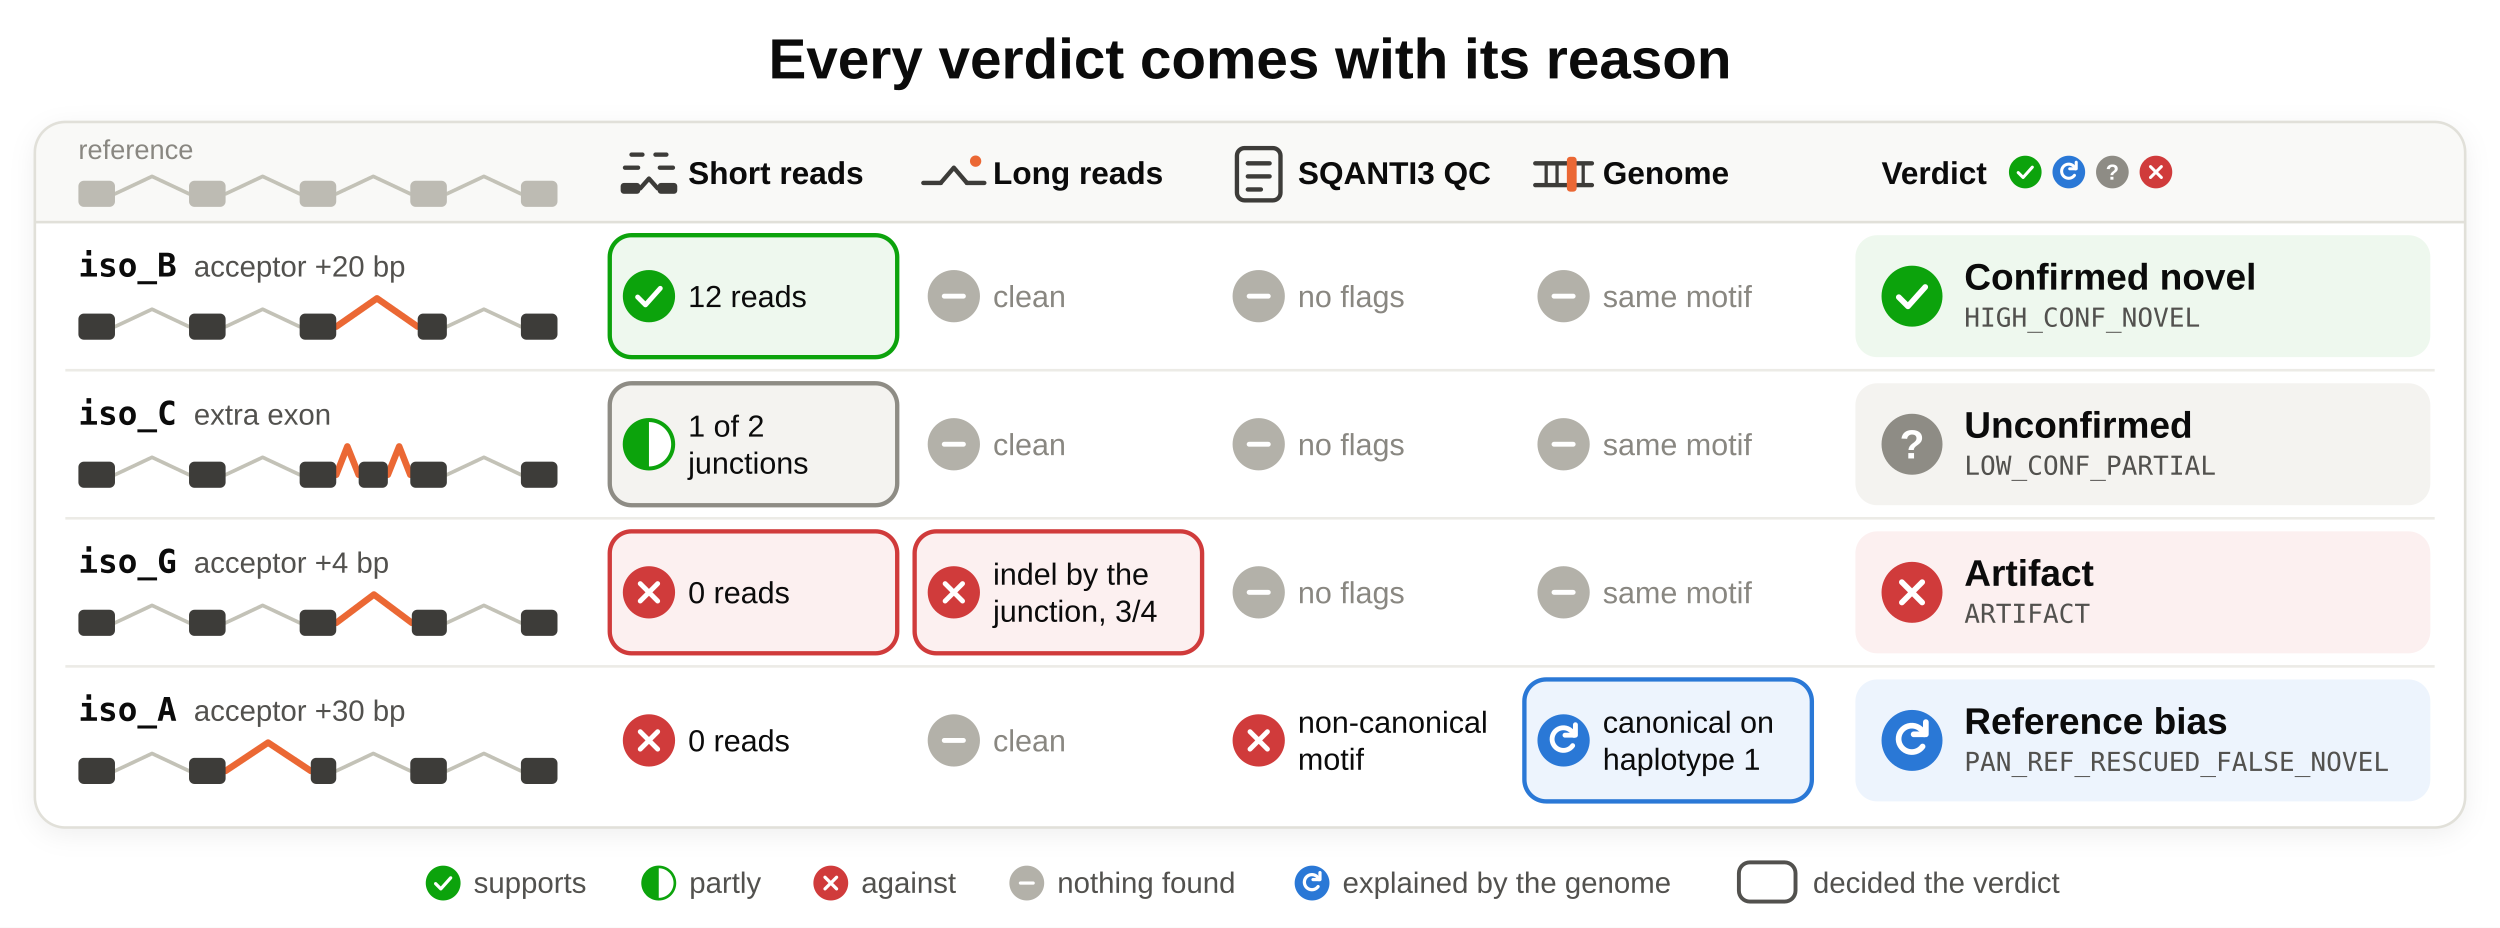
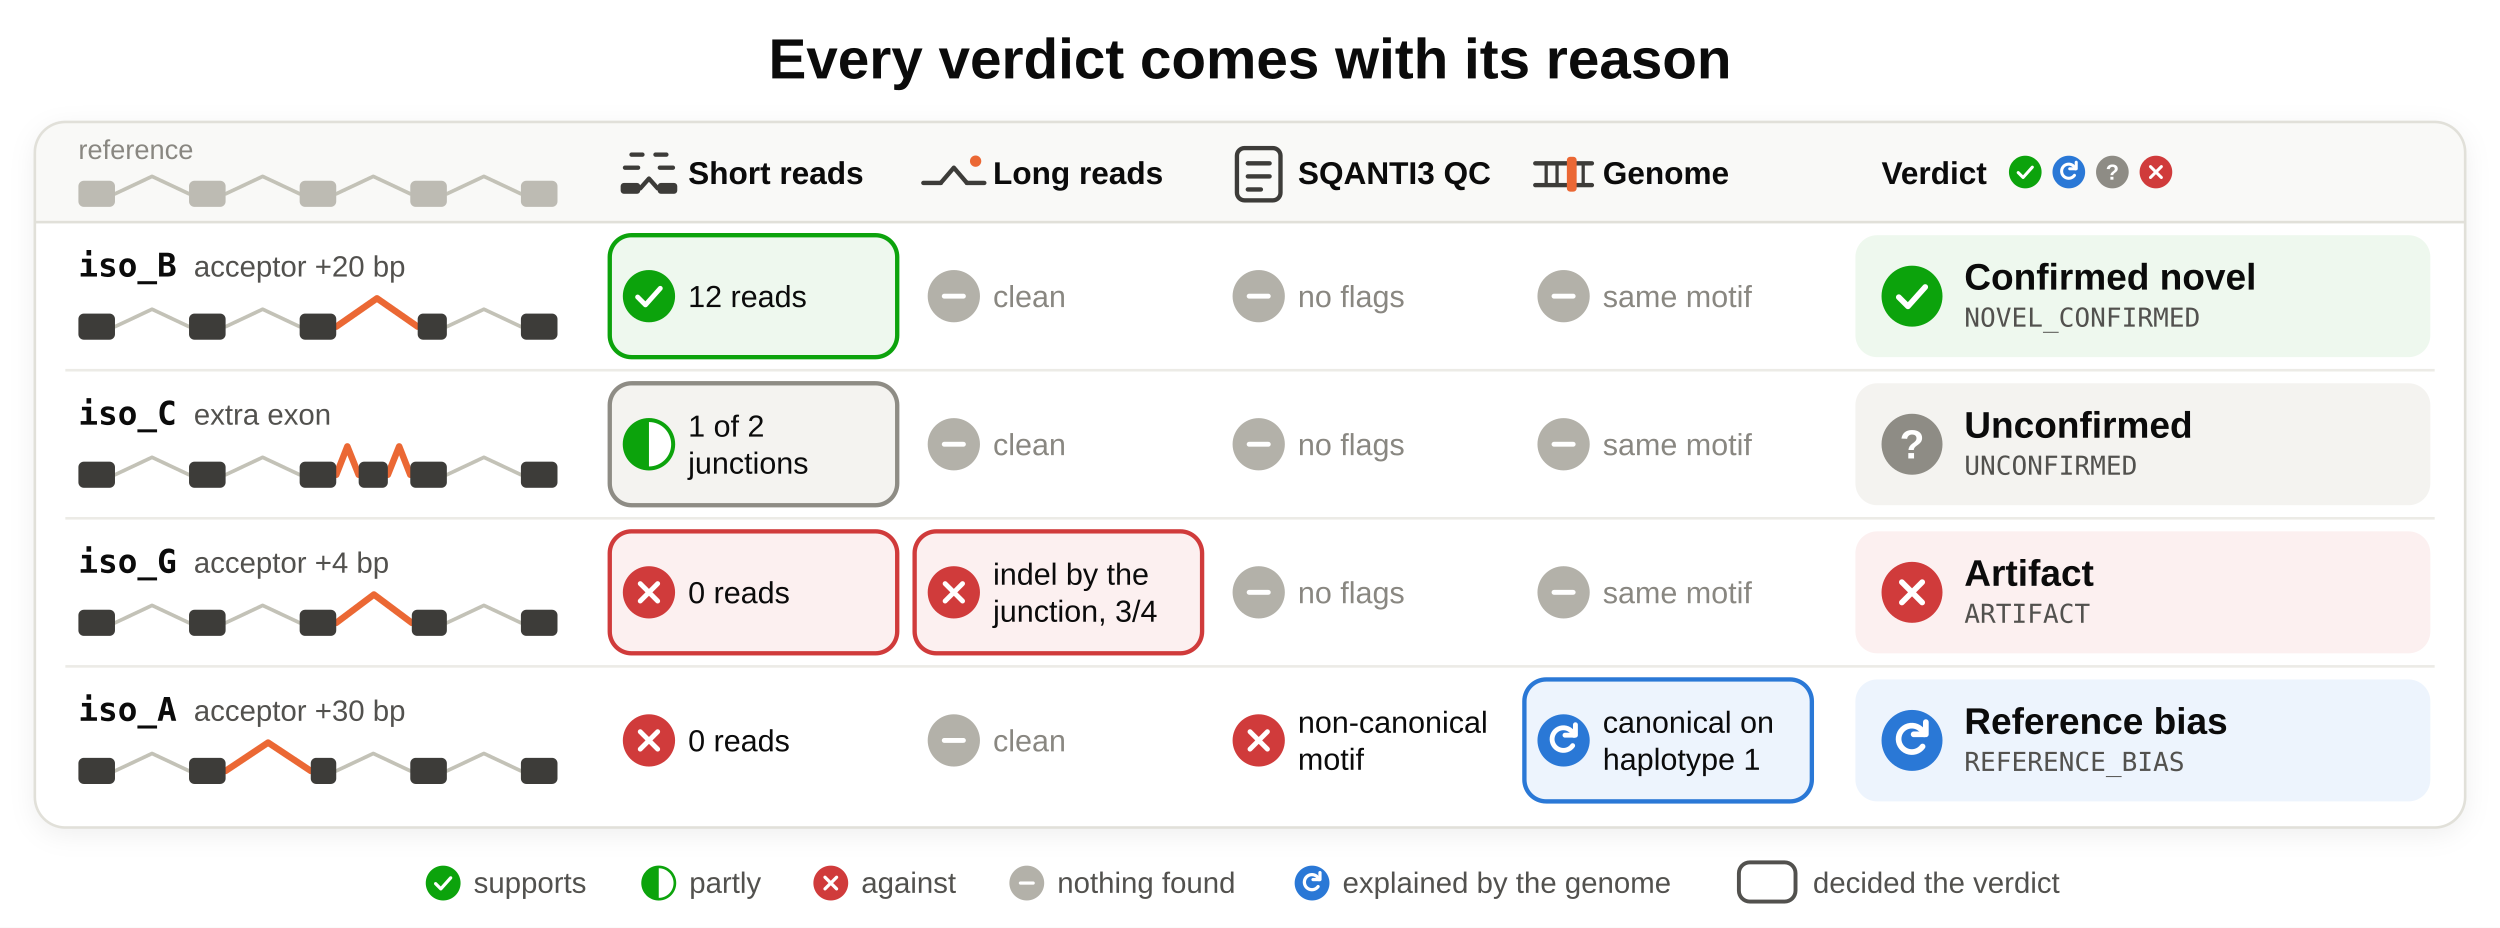
<svg xmlns="http://www.w3.org/2000/svg" width="1148" height="426" viewBox="0 0 1148 426">
  <defs>
    <filter id="sh" x="-5%" y="-5%" width="110%" height="110%">
      <feDropShadow dx="0" dy="3" stdDeviation="6" flood-color="#0b0b0b" flood-opacity="0.07" />
    </filter>
  </defs>
  <rect width="1148" height="426" fill="#ffffff" />
  <text x="574.0" y="36.0" font-family="Arial, 'Liberation Sans', 'Helvetica Neue', sans-serif" font-size="26" font-weight="bold" fill="#0b0b0b" text-anchor="middle">Every verdict comes with its reason</text>
  <rect x="16" y="56" width="1116" height="324" rx="14" fill="#ffffff" filter="url(#sh)" />
  <path d="M16,70 a14,14 0 0 1 14,-14 h1088 a14,14 0 0 1 14,14 v32 h-1116 Z" fill="#f9f9f7" />
  <line x1="16" y1="102" x2="1132" y2="102" stroke="#e1e0d9" stroke-width="1.2" />
  <rect x="16" y="56" width="1116" height="324" rx="14" fill="none" stroke="#e1e0d9" stroke-width="1.2" />
  <text x="36.0" y="73.0" font-family="Arial, 'Liberation Sans', 'Helvetica Neue', sans-serif" font-size="12.5" font-weight="normal" fill="#898781" text-anchor="start">reference</text>
  <polyline points="52.8,89 69.8,81 86.8,89" fill="none" stroke="#c3c2b7" stroke-width="1.7" stroke-linejoin="round" stroke-linecap="round" />
  <polyline points="103.6,89 120.6,81 137.6,89" fill="none" stroke="#c3c2b7" stroke-width="1.7" stroke-linejoin="round" stroke-linecap="round" />
  <polyline points="154.4,89 171.4,81 188.4,89" fill="none" stroke="#c3c2b7" stroke-width="1.7" stroke-linejoin="round" stroke-linecap="round" />
  <polyline points="205.2,89 222.2,81 239.2,89" fill="none" stroke="#c3c2b7" stroke-width="1.7" stroke-linejoin="round" stroke-linecap="round" />
  <rect x="36.0" y="83.0" width="16.8" height="12" rx="2.5" fill="#bdbbb3" />
  <rect x="86.8" y="83.0" width="16.8" height="12" rx="2.5" fill="#bdbbb3" />
  <rect x="137.6" y="83.0" width="16.8" height="12" rx="2.5" fill="#bdbbb3" />
  <rect x="188.4" y="83.0" width="16.8" height="12" rx="2.5" fill="#bdbbb3" />
  <rect x="239.2" y="83.0" width="16.8" height="12" rx="2.5" fill="#bdbbb3" />
  <rect x="285" y="84.0" width="9" height="5" rx="1.5" fill="#3d3c39" />
  <rect x="302" y="84.0" width="9" height="5" rx="1.5" fill="#3d3c39" />
  <path d="M294,86.5 L298,82.0 L302,86.5" stroke="#3d3c39" stroke-width="2" fill="none" stroke-linecap="round" stroke-linejoin="round" />
  <path d="M287,77.0 h6 M303,77.0 h6 M290,71.0 h5 M301,71.0 h5" stroke="#3d3c39" stroke-width="2" fill="none" stroke-linecap="round" stroke-linejoin="round" />
  <text x="316.0" y="84.5" font-family="Arial, 'Liberation Sans', 'Helvetica Neue', sans-serif" font-size="14.5" font-weight="bold" fill="#0b0b0b" text-anchor="start">Short reads</text>
  <path d="M424,84.0 h8 M444,84.0 h8" stroke="#3d3c39" stroke-width="2" fill="none" stroke-linecap="round" stroke-linejoin="round" />
  <path d="M432,84.0 L438,77.0 L444,84.0" stroke="#3d3c39" stroke-width="2" fill="none" stroke-linecap="round" stroke-linejoin="round" />
  <circle cx="448" cy="74.0" r="2.6" fill="#eb6834" />
  <text x="456.0" y="84.5" font-family="Arial, 'Liberation Sans', 'Helvetica Neue', sans-serif" font-size="14.5" font-weight="bold" fill="#0b0b0b" text-anchor="start">Long reads</text>
  <rect x="568" y="68.0" width="20" height="24" rx="3.5" stroke="#3d3c39" stroke-width="2" fill="none" stroke-linecap="round" stroke-linejoin="round" />
  <path d="M573,75.0 h10 M573,81.0 h10 M573,87.0 h6" stroke="#3d3c39" stroke-width="2" fill="none" stroke-linecap="round" stroke-linejoin="round" />
  <text x="596.0" y="84.5" font-family="Arial, 'Liberation Sans', 'Helvetica Neue', sans-serif" font-size="14.5" font-weight="bold" fill="#0b0b0b" text-anchor="start">SQANTI3 QC</text>
  <path d="M705,75.0 h26 M705,85.0 h26" stroke="#3d3c39" stroke-width="2" fill="none" stroke-linecap="round" stroke-linejoin="round" />
  <path d="M710,75.0 v10 M715,75.0 v10 M727,75.0 v10" stroke="#3d3c39" stroke-width="1.5" />
  <rect x="719.5" y="72.0" width="4.5" height="16" rx="1.5" fill="#eb6834" />
  <text x="736.0" y="84.5" font-family="Arial, 'Liberation Sans', 'Helvetica Neue', sans-serif" font-size="14.5" font-weight="bold" fill="#0b0b0b" text-anchor="start">Genome</text>
  <text x="864.0" y="84.5" font-family="Arial, 'Liberation Sans', 'Helvetica Neue', sans-serif" font-size="14.5" font-weight="bold" fill="#0b0b0b" text-anchor="start">Verdict</text>
  <circle cx="930.0" cy="79.0" r="7.5" fill="#0ca30c" />
  <path d="M926.75,79.25 l2.25,2.25 l4.25,-4.75" stroke="#ffffff" stroke-width="1.40" fill="none" stroke-linecap="round" stroke-linejoin="round" />
  <circle cx="950.0" cy="79.0" r="7.5" fill="#2a78d6" />
  <path d="M953.00,77.50 a3.25,3.25 0 1 0 -0.40,3.00" stroke="#ffffff" stroke-width="1.40" fill="none" stroke-linecap="round" stroke-linejoin="round" />
  <path d="M953.40,74.50 v3.00 h-3.00" stroke="#ffffff" stroke-width="1.40" fill="none" stroke-linecap="round" stroke-linejoin="round" />
  <circle cx="970.0" cy="79.0" r="7.5" fill="#8e8c85" />
  <text x="970.0" y="82.50" font-family="Arial, 'Liberation Sans', 'Helvetica Neue', sans-serif" font-size="10.0" font-weight="bold" fill="#ffffff" text-anchor="middle">?</text>
  <circle cx="990.0" cy="79.0" r="7.5" fill="#d03b3b" />
  <path d="M987.50,76.50 l5.00,5.00 M992.50,76.50 l-5.00,5.00" stroke="#ffffff" stroke-width="1.40" fill="none" stroke-linecap="round" stroke-linejoin="round" />
  <text x="36.0" y="127.0" font-family="'DejaVu Sans Mono', 'Liberation Mono', Menlo, Consolas, monospace" font-size="15" font-weight="bold" fill="#0b0b0b" text-anchor="start">iso_B</text>
  <text x="89.0" y="127.0" font-family="Arial, 'Liberation Sans', 'Helvetica Neue', sans-serif" font-size="13.5" font-weight="normal" fill="#52514e" text-anchor="start">acceptor +20 bp</text>
  <polyline points="52.8,150 69.8,142 86.8,150" fill="none" stroke="#c3c2b7" stroke-width="1.7" stroke-linejoin="round" stroke-linecap="round" />
  <polyline points="103.6,150 120.6,142 137.6,150" fill="none" stroke="#c3c2b7" stroke-width="1.7" stroke-linejoin="round" stroke-linecap="round" />
  <polyline points="154.4,150 173.1,137 191.8,150" fill="none" stroke="#eb6834" stroke-width="3" stroke-linejoin="round" stroke-linecap="round" />
  <polyline points="205.2,150 222.2,142 239.2,150" fill="none" stroke="#c3c2b7" stroke-width="1.7" stroke-linejoin="round" stroke-linecap="round" />
  <rect x="36.0" y="144.0" width="16.8" height="12" rx="2.5" fill="#3d3c39" />
  <rect x="86.8" y="144.0" width="16.8" height="12" rx="2.5" fill="#3d3c39" />
  <rect x="137.6" y="144.0" width="16.8" height="12" rx="2.5" fill="#3d3c39" />
  <rect x="191.8" y="144.0" width="13.4" height="12" rx="2.5" fill="#3d3c39" />
  <rect x="239.2" y="144.0" width="16.8" height="12" rx="2.5" fill="#3d3c39" />
  <rect x="280" y="108" width="132" height="56" rx="10" fill="#eef8ee" stroke="#0ca30c" stroke-width="2" />
  <circle cx="298" cy="136.0" r="12" fill="#0ca30c" />
  <path d="M292.80,136.40 l3.60,3.60 l6.80,-7.60" stroke="#ffffff" stroke-width="2.24" fill="none" stroke-linecap="round" stroke-linejoin="round" />
  <text x="316.0" y="141.0" font-family="Arial, 'Liberation Sans', 'Helvetica Neue', sans-serif" font-size="14" font-weight="normal" fill="#0b0b0b" text-anchor="start">12 reads</text>
  <circle cx="438" cy="136.0" r="12" fill="#b3b1a9" />
  <path d="M433.60,136.0 h8.80" stroke="#ffffff" stroke-width="2.24" fill="none" stroke-linecap="round" stroke-linejoin="round" />
  <text x="456.0" y="141.0" font-family="Arial, 'Liberation Sans', 'Helvetica Neue', sans-serif" font-size="14" font-weight="normal" fill="#898781" text-anchor="start">clean</text>
  <circle cx="578" cy="136.0" r="12" fill="#b3b1a9" />
  <path d="M573.60,136.0 h8.80" stroke="#ffffff" stroke-width="2.24" fill="none" stroke-linecap="round" stroke-linejoin="round" />
  <text x="596.0" y="141.0" font-family="Arial, 'Liberation Sans', 'Helvetica Neue', sans-serif" font-size="14" font-weight="normal" fill="#898781" text-anchor="start">no flags</text>
  <circle cx="718" cy="136.0" r="12" fill="#b3b1a9" />
  <path d="M713.60,136.0 h8.80" stroke="#ffffff" stroke-width="2.24" fill="none" stroke-linecap="round" stroke-linejoin="round" />
  <text x="736.0" y="141.0" font-family="Arial, 'Liberation Sans', 'Helvetica Neue', sans-serif" font-size="14" font-weight="normal" fill="#898781" text-anchor="start">same motif</text>
  <rect x="852" y="108" width="264" height="56" rx="10" fill="#eef8ee" />
  <circle cx="878" cy="136.0" r="14" fill="#0ca30c" />
  <path d="M871.93,136.47 l4.20,4.20 l7.93,-8.87" stroke="#ffffff" stroke-width="2.61" fill="none" stroke-linecap="round" stroke-linejoin="round" />
  <text x="902.0" y="133.0" font-family="Arial, 'Liberation Sans', 'Helvetica Neue', sans-serif" font-size="17" font-weight="bold" fill="#0b0b0b" text-anchor="start">Confirmed novel</text>
-   <text x="902.0" y="150.0" font-family="'DejaVu Sans Mono', 'Liberation Mono', Menlo, Consolas, monospace" font-size="12" font-weight="normal" fill="#52514e" text-anchor="start">HIGH_CONF_NOVEL</text>
+   <text x="902.0" y="150.0" font-family="'DejaVu Sans Mono', 'Liberation Mono', Menlo, Consolas, monospace" font-size="12" font-weight="normal" fill="#52514e" text-anchor="start">NOVEL_CONFIRMED</text>
  <line x1="30" y1="170" x2="1118" y2="170" stroke="#ecebe6" stroke-width="1.2" />
  <text x="36.0" y="195.0" font-family="'DejaVu Sans Mono', 'Liberation Mono', Menlo, Consolas, monospace" font-size="15" font-weight="bold" fill="#0b0b0b" text-anchor="start">iso_C</text>
  <text x="89.0" y="195.0" font-family="Arial, 'Liberation Sans', 'Helvetica Neue', sans-serif" font-size="13.5" font-weight="normal" fill="#52514e" text-anchor="start">extra exon</text>
  <polyline points="52.8,218 69.8,210 86.8,218" fill="none" stroke="#c3c2b7" stroke-width="1.7" stroke-linejoin="round" stroke-linecap="round" />
  <polyline points="103.6,218 120.6,210 137.6,218" fill="none" stroke="#c3c2b7" stroke-width="1.7" stroke-linejoin="round" stroke-linecap="round" />
  <polyline points="154.4,218 159.5,205 164.7,218" fill="none" stroke="#eb6834" stroke-width="3" stroke-linejoin="round" stroke-linecap="round" />
  <polyline points="178.1,218 183.3,205 188.4,218" fill="none" stroke="#eb6834" stroke-width="3" stroke-linejoin="round" stroke-linecap="round" />
  <polyline points="205.2,218 222.2,210 239.2,218" fill="none" stroke="#c3c2b7" stroke-width="1.7" stroke-linejoin="round" stroke-linecap="round" />
  <rect x="36.0" y="212.0" width="16.8" height="12" rx="2.5" fill="#3d3c39" />
  <rect x="86.8" y="212.0" width="16.8" height="12" rx="2.5" fill="#3d3c39" />
  <rect x="137.6" y="212.0" width="16.8" height="12" rx="2.5" fill="#3d3c39" />
  <rect x="164.7" y="212.0" width="13.4" height="12" rx="2.5" fill="#3d3c39" />
  <rect x="188.4" y="212.0" width="16.8" height="12" rx="2.5" fill="#3d3c39" />
  <rect x="239.2" y="212.0" width="16.8" height="12" rx="2.5" fill="#3d3c39" />
  <rect x="280" y="176" width="132" height="56" rx="10" fill="#f4f3f0" stroke="#8e8c85" stroke-width="2" />
  <circle cx="298" cy="204.0" r="11.12" fill="#ffffff" stroke="#0ca30c" stroke-width="1.84" />
  <path d="M298,192.88 A11.12,11.12 0 0 0 298,215.12 Z" fill="#0ca30c" />
  <text x="316.0" y="200.5" font-family="Arial, 'Liberation Sans', 'Helvetica Neue', sans-serif" font-size="14" font-weight="normal" fill="#0b0b0b" text-anchor="start">1 of 2</text>
  <text x="316.0" y="217.5" font-family="Arial, 'Liberation Sans', 'Helvetica Neue', sans-serif" font-size="14" font-weight="normal" fill="#0b0b0b" text-anchor="start">junctions</text>
  <circle cx="438" cy="204.0" r="12" fill="#b3b1a9" />
  <path d="M433.60,204.0 h8.80" stroke="#ffffff" stroke-width="2.24" fill="none" stroke-linecap="round" stroke-linejoin="round" />
  <text x="456.0" y="209.0" font-family="Arial, 'Liberation Sans', 'Helvetica Neue', sans-serif" font-size="14" font-weight="normal" fill="#898781" text-anchor="start">clean</text>
  <circle cx="578" cy="204.0" r="12" fill="#b3b1a9" />
  <path d="M573.60,204.0 h8.80" stroke="#ffffff" stroke-width="2.24" fill="none" stroke-linecap="round" stroke-linejoin="round" />
  <text x="596.0" y="209.0" font-family="Arial, 'Liberation Sans', 'Helvetica Neue', sans-serif" font-size="14" font-weight="normal" fill="#898781" text-anchor="start">no flags</text>
  <circle cx="718" cy="204.0" r="12" fill="#b3b1a9" />
  <path d="M713.60,204.0 h8.80" stroke="#ffffff" stroke-width="2.24" fill="none" stroke-linecap="round" stroke-linejoin="round" />
  <text x="736.0" y="209.0" font-family="Arial, 'Liberation Sans', 'Helvetica Neue', sans-serif" font-size="14" font-weight="normal" fill="#898781" text-anchor="start">same motif</text>
  <rect x="852" y="176" width="264" height="56" rx="10" fill="#f4f3f0" />
  <circle cx="878" cy="204.0" r="14" fill="#8e8c85" />
  <text x="878" y="210.53" font-family="Arial, 'Liberation Sans', 'Helvetica Neue', sans-serif" font-size="18.7" font-weight="bold" fill="#ffffff" text-anchor="middle">?</text>
  <text x="902.0" y="201.0" font-family="Arial, 'Liberation Sans', 'Helvetica Neue', sans-serif" font-size="17" font-weight="bold" fill="#0b0b0b" text-anchor="start">Unconfirmed</text>
-   <text x="902.0" y="218.0" font-family="'DejaVu Sans Mono', 'Liberation Mono', Menlo, Consolas, monospace" font-size="12" font-weight="normal" fill="#52514e" text-anchor="start">LOW_CONF_PARTIAL</text>
+   <text x="902.0" y="218.0" font-family="'DejaVu Sans Mono', 'Liberation Mono', Menlo, Consolas, monospace" font-size="12" font-weight="normal" fill="#52514e" text-anchor="start">UNCONFIRMED</text>
  <line x1="30" y1="238" x2="1118" y2="238" stroke="#ecebe6" stroke-width="1.2" />
  <text x="36.0" y="263.0" font-family="'DejaVu Sans Mono', 'Liberation Mono', Menlo, Consolas, monospace" font-size="15" font-weight="bold" fill="#0b0b0b" text-anchor="start">iso_G</text>
  <text x="89.0" y="263.0" font-family="Arial, 'Liberation Sans', 'Helvetica Neue', sans-serif" font-size="13.5" font-weight="normal" fill="#52514e" text-anchor="start">acceptor +4 bp</text>
  <polyline points="52.8,286 69.8,278 86.8,286" fill="none" stroke="#c3c2b7" stroke-width="1.7" stroke-linejoin="round" stroke-linecap="round" />
  <polyline points="103.6,286 120.6,278 137.6,286" fill="none" stroke="#c3c2b7" stroke-width="1.7" stroke-linejoin="round" stroke-linecap="round" />
  <polyline points="154.4,286 171.7,273 189.1,286" fill="none" stroke="#eb6834" stroke-width="3" stroke-linejoin="round" stroke-linecap="round" />
  <polyline points="205.2,286 222.2,278 239.2,286" fill="none" stroke="#c3c2b7" stroke-width="1.7" stroke-linejoin="round" stroke-linecap="round" />
  <rect x="36.0" y="280.0" width="16.8" height="12" rx="2.5" fill="#3d3c39" />
  <rect x="86.8" y="280.0" width="16.8" height="12" rx="2.5" fill="#3d3c39" />
  <rect x="137.6" y="280.0" width="16.8" height="12" rx="2.5" fill="#3d3c39" />
  <rect x="189.1" y="280.0" width="16.1" height="12" rx="2.5" fill="#3d3c39" />
  <rect x="239.2" y="280.0" width="16.8" height="12" rx="2.5" fill="#3d3c39" />
  <rect x="280" y="244" width="132" height="56" rx="10" fill="#fcf0f0" stroke="#d03b3b" stroke-width="2" />
  <circle cx="298" cy="272.0" r="12" fill="#d03b3b" />
  <path d="M294.00,268.00 l8.00,8.00 M302.00,268.00 l-8.00,8.00" stroke="#ffffff" stroke-width="2.24" fill="none" stroke-linecap="round" stroke-linejoin="round" />
  <text x="316.0" y="277.0" font-family="Arial, 'Liberation Sans', 'Helvetica Neue', sans-serif" font-size="14" font-weight="normal" fill="#0b0b0b" text-anchor="start">0 reads</text>
  <rect x="420" y="244" width="132" height="56" rx="10" fill="#fcf0f0" stroke="#d03b3b" stroke-width="2" />
  <circle cx="438" cy="272.0" r="12" fill="#d03b3b" />
  <path d="M434.00,268.00 l8.00,8.00 M442.00,268.00 l-8.00,8.00" stroke="#ffffff" stroke-width="2.24" fill="none" stroke-linecap="round" stroke-linejoin="round" />
  <text x="456.0" y="268.5" font-family="Arial, 'Liberation Sans', 'Helvetica Neue', sans-serif" font-size="14" font-weight="normal" fill="#0b0b0b" text-anchor="start">indel by the</text>
  <text x="456.0" y="285.5" font-family="Arial, 'Liberation Sans', 'Helvetica Neue', sans-serif" font-size="14" font-weight="normal" fill="#0b0b0b" text-anchor="start">junction, 3/4</text>
  <circle cx="578" cy="272.0" r="12" fill="#b3b1a9" />
  <path d="M573.60,272.0 h8.80" stroke="#ffffff" stroke-width="2.24" fill="none" stroke-linecap="round" stroke-linejoin="round" />
  <text x="596.0" y="277.0" font-family="Arial, 'Liberation Sans', 'Helvetica Neue', sans-serif" font-size="14" font-weight="normal" fill="#898781" text-anchor="start">no flags</text>
  <circle cx="718" cy="272.0" r="12" fill="#b3b1a9" />
  <path d="M713.60,272.0 h8.80" stroke="#ffffff" stroke-width="2.24" fill="none" stroke-linecap="round" stroke-linejoin="round" />
  <text x="736.0" y="277.0" font-family="Arial, 'Liberation Sans', 'Helvetica Neue', sans-serif" font-size="14" font-weight="normal" fill="#898781" text-anchor="start">same motif</text>
  <rect x="852" y="244" width="264" height="56" rx="10" fill="#fcf0f0" />
  <circle cx="878" cy="272.0" r="14" fill="#d03b3b" />
  <path d="M873.33,267.33 l9.33,9.33 M882.67,267.33 l-9.33,9.33" stroke="#ffffff" stroke-width="2.61" fill="none" stroke-linecap="round" stroke-linejoin="round" />
  <text x="902.0" y="269.0" font-family="Arial, 'Liberation Sans', 'Helvetica Neue', sans-serif" font-size="17" font-weight="bold" fill="#0b0b0b" text-anchor="start">Artifact</text>
  <text x="902.0" y="286.0" font-family="'DejaVu Sans Mono', 'Liberation Mono', Menlo, Consolas, monospace" font-size="12" font-weight="normal" fill="#52514e" text-anchor="start">ARTIFACT</text>
  <line x1="30" y1="306" x2="1118" y2="306" stroke="#ecebe6" stroke-width="1.2" />
  <text x="36.0" y="331.0" font-family="'DejaVu Sans Mono', 'Liberation Mono', Menlo, Consolas, monospace" font-size="15" font-weight="bold" fill="#0b0b0b" text-anchor="start">iso_A</text>
  <text x="89.0" y="331.0" font-family="Arial, 'Liberation Sans', 'Helvetica Neue', sans-serif" font-size="13.5" font-weight="normal" fill="#52514e" text-anchor="start">acceptor +30 bp</text>
  <polyline points="52.8,354 69.8,346 86.8,354" fill="none" stroke="#c3c2b7" stroke-width="1.7" stroke-linejoin="round" stroke-linecap="round" />
  <polyline points="103.6,354 123.1,341 142.7,354" fill="none" stroke="#eb6834" stroke-width="3" stroke-linejoin="round" stroke-linecap="round" />
  <polyline points="154.4,354 171.4,346 188.4,354" fill="none" stroke="#c3c2b7" stroke-width="1.7" stroke-linejoin="round" stroke-linecap="round" />
  <polyline points="205.2,354 222.2,346 239.2,354" fill="none" stroke="#c3c2b7" stroke-width="1.7" stroke-linejoin="round" stroke-linecap="round" />
  <rect x="36.0" y="348.0" width="16.8" height="12" rx="2.5" fill="#3d3c39" />
  <rect x="86.8" y="348.0" width="16.8" height="12" rx="2.5" fill="#3d3c39" />
  <rect x="142.7" y="348.0" width="11.7" height="12" rx="2.5" fill="#3d3c39" />
  <rect x="188.4" y="348.0" width="16.8" height="12" rx="2.5" fill="#3d3c39" />
  <rect x="239.2" y="348.0" width="16.8" height="12" rx="2.5" fill="#3d3c39" />
  <circle cx="298" cy="340.0" r="12" fill="#d03b3b" />
  <path d="M294.00,336.00 l8.00,8.00 M302.00,336.00 l-8.00,8.00" stroke="#ffffff" stroke-width="2.24" fill="none" stroke-linecap="round" stroke-linejoin="round" />
  <text x="316.0" y="345.0" font-family="Arial, 'Liberation Sans', 'Helvetica Neue', sans-serif" font-size="14" font-weight="normal" fill="#0b0b0b" text-anchor="start">0 reads</text>
  <circle cx="438" cy="340.0" r="12" fill="#b3b1a9" />
  <path d="M433.60,340.0 h8.80" stroke="#ffffff" stroke-width="2.24" fill="none" stroke-linecap="round" stroke-linejoin="round" />
  <text x="456.0" y="345.0" font-family="Arial, 'Liberation Sans', 'Helvetica Neue', sans-serif" font-size="14" font-weight="normal" fill="#898781" text-anchor="start">clean</text>
  <circle cx="578" cy="340.0" r="12" fill="#d03b3b" />
  <path d="M574.00,336.00 l8.00,8.00 M582.00,336.00 l-8.00,8.00" stroke="#ffffff" stroke-width="2.24" fill="none" stroke-linecap="round" stroke-linejoin="round" />
  <text x="596.0" y="336.5" font-family="Arial, 'Liberation Sans', 'Helvetica Neue', sans-serif" font-size="14" font-weight="normal" fill="#0b0b0b" text-anchor="start">non-canonical</text>
  <text x="596.0" y="353.5" font-family="Arial, 'Liberation Sans', 'Helvetica Neue', sans-serif" font-size="14" font-weight="normal" fill="#0b0b0b" text-anchor="start">motif</text>
  <rect x="700" y="312" width="132" height="56" rx="10" fill="#edf4fd" stroke="#2a78d6" stroke-width="2" />
  <circle cx="718" cy="340.0" r="12" fill="#2a78d6" />
  <path d="M722.80,337.60 a5.20,5.20 0 1 0 -0.64,4.80" stroke="#ffffff" stroke-width="2.24" fill="none" stroke-linecap="round" stroke-linejoin="round" />
  <path d="M723.44,332.80 v4.80 h-4.80" stroke="#ffffff" stroke-width="2.24" fill="none" stroke-linecap="round" stroke-linejoin="round" />
  <text x="736.0" y="336.5" font-family="Arial, 'Liberation Sans', 'Helvetica Neue', sans-serif" font-size="14" font-weight="normal" fill="#0b0b0b" text-anchor="start">canonical on</text>
  <text x="736.0" y="353.5" font-family="Arial, 'Liberation Sans', 'Helvetica Neue', sans-serif" font-size="14" font-weight="normal" fill="#0b0b0b" text-anchor="start">haplotype 1</text>
  <rect x="852" y="312" width="264" height="56" rx="10" fill="#edf4fd" />
  <circle cx="878" cy="340.0" r="14" fill="#2a78d6" />
  <path d="M883.60,337.20 a6.07,6.07 0 1 0 -0.75,5.60" stroke="#ffffff" stroke-width="2.61" fill="none" stroke-linecap="round" stroke-linejoin="round" />
  <path d="M884.35,331.60 v5.60 h-5.60" stroke="#ffffff" stroke-width="2.61" fill="none" stroke-linecap="round" stroke-linejoin="round" />
  <text x="902.0" y="337.0" font-family="Arial, 'Liberation Sans', 'Helvetica Neue', sans-serif" font-size="17" font-weight="bold" fill="#0b0b0b" text-anchor="start">Reference bias</text>
-   <text x="902.0" y="354.0" font-family="'DejaVu Sans Mono', 'Liberation Mono', Menlo, Consolas, monospace" font-size="12" font-weight="normal" fill="#52514e" text-anchor="start">PAN_REF_RESCUED_FALSE_NOVEL</text>
+   <text x="902.0" y="354.0" font-family="'DejaVu Sans Mono', 'Liberation Mono', Menlo, Consolas, monospace" font-size="12" font-weight="normal" fill="#52514e" text-anchor="start">REFERENCE_BIAS</text>
  <circle cx="203.5" cy="405.5" r="8" fill="#0ca30c" />
  <path d="M200.03,405.77 l2.40,2.40 l4.53,-5.07" stroke="#ffffff" stroke-width="1.49" fill="none" stroke-linecap="round" stroke-linejoin="round" />
  <text x="217.5" y="410.0" font-family="Arial, 'Liberation Sans', 'Helvetica Neue', sans-serif" font-size="13.5" font-weight="normal" fill="#52514e" text-anchor="start">supports</text>
  <circle cx="302.5" cy="405.5" r="7.41" fill="#ffffff" stroke="#0ca30c" stroke-width="1.23" />
  <path d="M302.5,398.09 A7.41,7.41 0 0 0 302.5,412.91 Z" fill="#0ca30c" />
  <text x="316.5" y="410.0" font-family="Arial, 'Liberation Sans', 'Helvetica Neue', sans-serif" font-size="13.5" font-weight="normal" fill="#52514e" text-anchor="start">partly</text>
  <circle cx="381.5" cy="405.5" r="8" fill="#d03b3b" />
  <path d="M378.83,402.83 l5.33,5.33 M384.17,402.83 l-5.33,5.33" stroke="#ffffff" stroke-width="1.49" fill="none" stroke-linecap="round" stroke-linejoin="round" />
  <text x="395.5" y="410.0" font-family="Arial, 'Liberation Sans', 'Helvetica Neue', sans-serif" font-size="13.5" font-weight="normal" fill="#52514e" text-anchor="start">against</text>
  <circle cx="471.5" cy="405.5" r="8" fill="#b3b1a9" />
  <path d="M468.57,405.5 h5.87" stroke="#ffffff" stroke-width="1.49" fill="none" stroke-linecap="round" stroke-linejoin="round" />
  <text x="485.5" y="410.0" font-family="Arial, 'Liberation Sans', 'Helvetica Neue', sans-serif" font-size="13.5" font-weight="normal" fill="#52514e" text-anchor="start">nothing found</text>
  <circle cx="602.5" cy="405.5" r="8" fill="#2a78d6" />
  <path d="M605.70,403.90 a3.47,3.47 0 1 0 -0.43,3.20" stroke="#ffffff" stroke-width="1.49" fill="none" stroke-linecap="round" stroke-linejoin="round" />
  <path d="M606.13,400.70 v3.20 h-3.20" stroke="#ffffff" stroke-width="1.49" fill="none" stroke-linecap="round" stroke-linejoin="round" />
  <text x="616.5" y="410.0" font-family="Arial, 'Liberation Sans', 'Helvetica Neue', sans-serif" font-size="13.5" font-weight="normal" fill="#52514e" text-anchor="start">explained by the genome</text>
  <rect x="798.5" y="396" width="26" height="18" rx="5" fill="#ffffff" stroke="#52514e" stroke-width="1.8" />
  <text x="832.5" y="410.0" font-family="Arial, 'Liberation Sans', 'Helvetica Neue', sans-serif" font-size="13.5" font-weight="normal" fill="#52514e" text-anchor="start">decided the verdict</text>
</svg>
